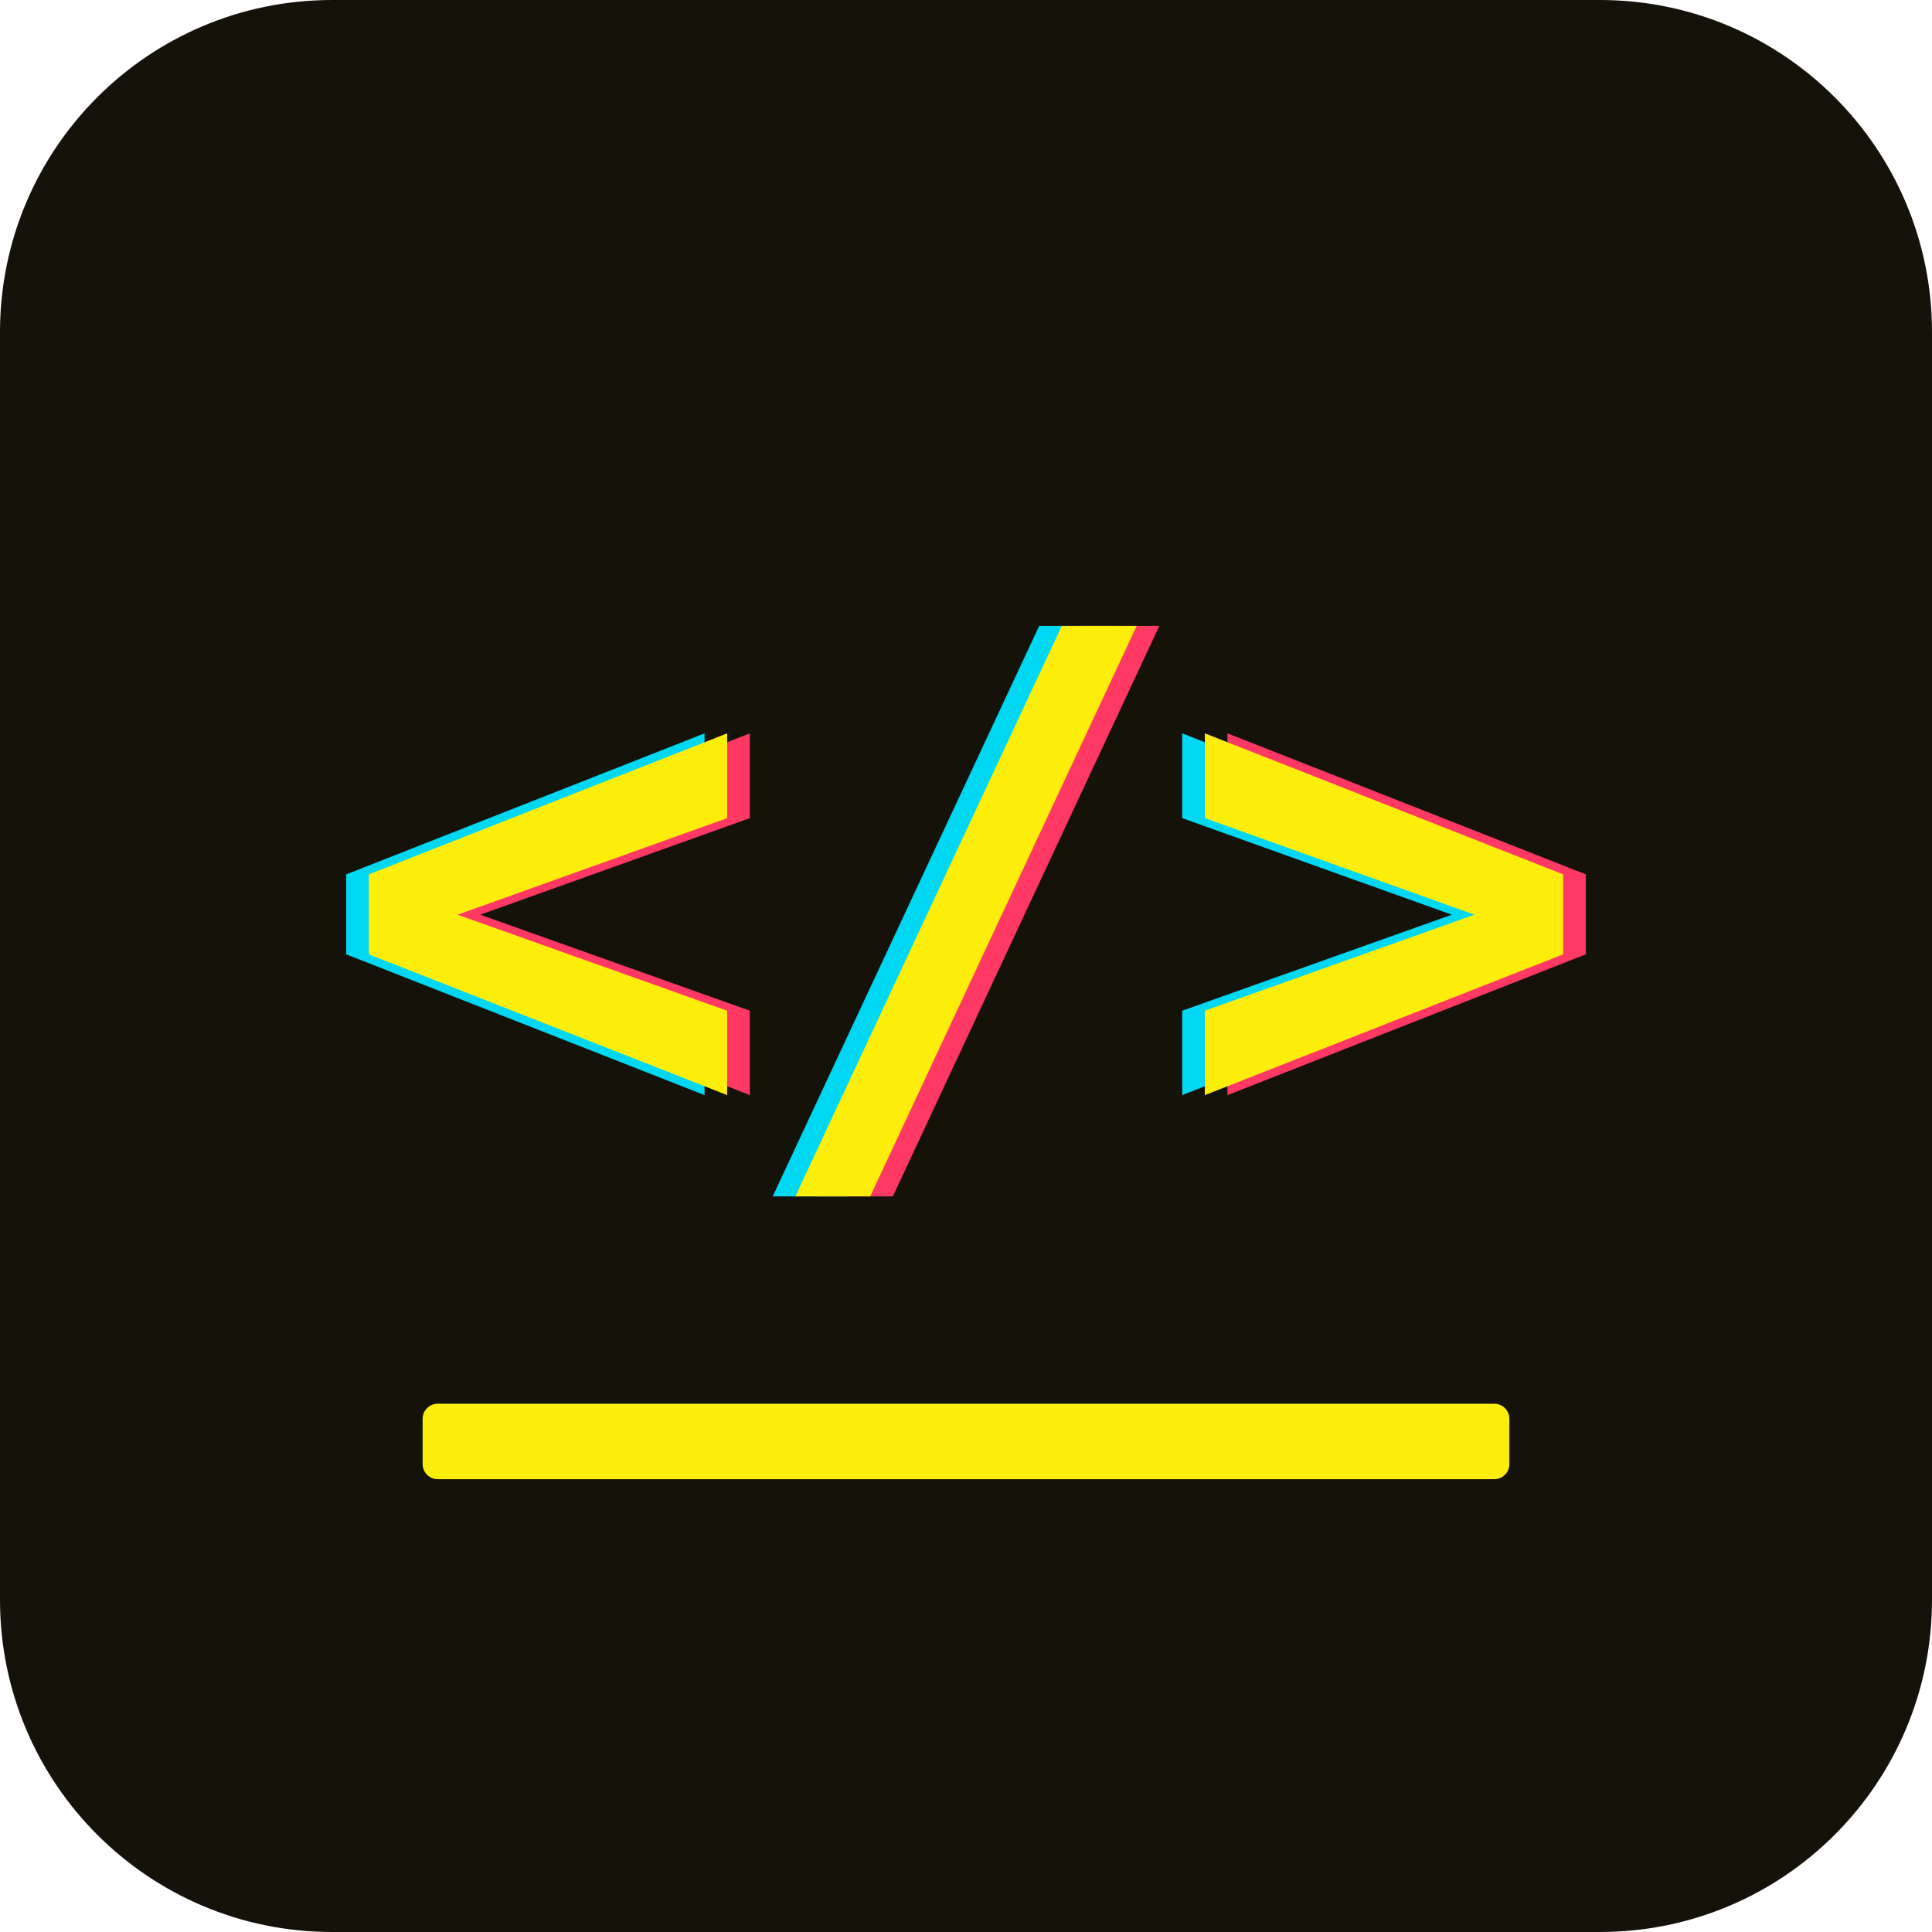
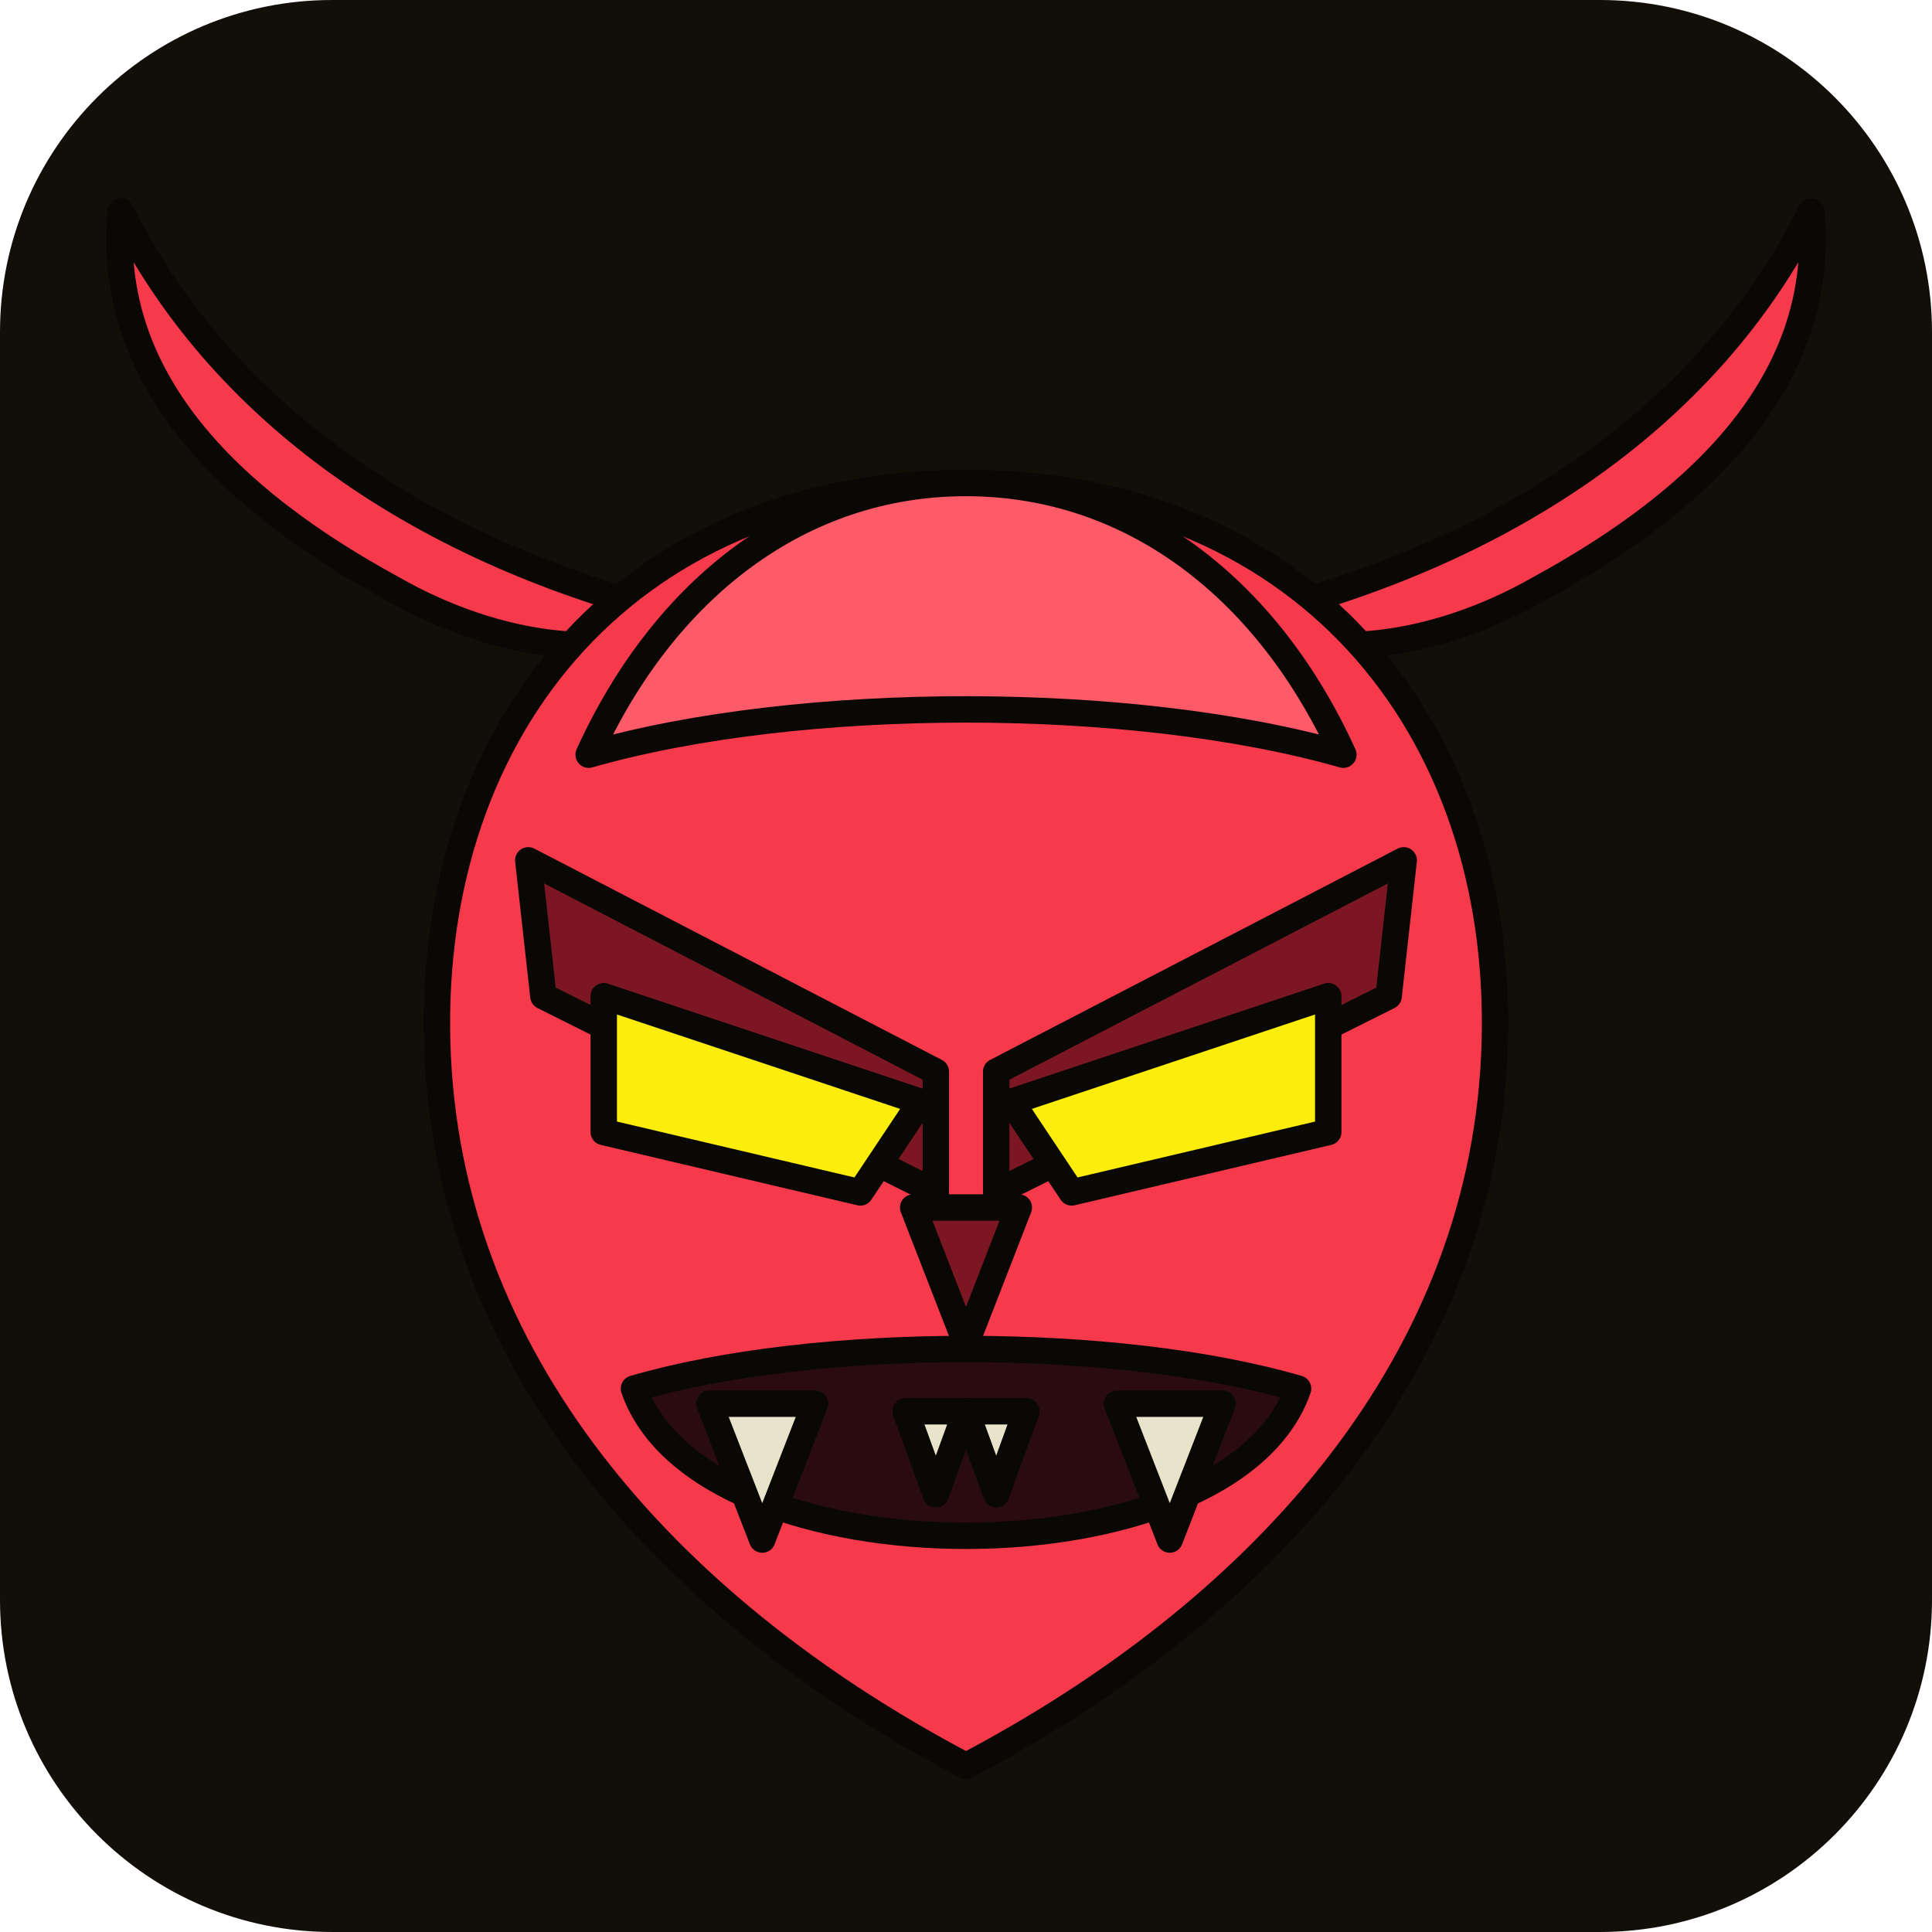
<svg xmlns="http://www.w3.org/2000/svg" width="256" height="256" viewBox="0 0 256 256">
-   <rect width="256" height="256" rx="44" fill="#15120a" />
-   <g font-family="monospace" font-weight="bold" font-size="92" text-anchor="middle">
-     <text x="125" y="150" fill="#00d7f2">&lt;/&gt;</text>
-     <text x="131" y="150" fill="#ff3864">&lt;/&gt;</text>
-     <text x="128" y="150" fill="#fcee0a">&lt;/&gt;</text>
+   <rect width="256" height="256" rx="44" fill="#120f08" />
+   <g stroke="#0a0805" stroke-width="3.5" stroke-linejoin="round">
+     <path d="M92 82 C58 74 30 56 16 28 C14 50 30 66 52 78 C66 86 82 88 92 82 Z" fill="#f63a4c" />
+     <path d="M164 82 C198 74 226 56 240 28 C242 50 226 66 204 78 C190 86 174 88 164 82 Z" fill="#f63a4c" />
+     <path d="M128 64 C174 64 200 98 198 140 C196 182 166 214 128 234 C90 214 60 182 58 140 C56 98 82 64 128 64 Z" fill="#f63a4c" />
+     <path d="M128 64 C150 64 168 78 178 100 C150 92 106 92 78 100 C88 78 106 64 128 64 Z" fill="#ff5a68" />
+     <path d="M70 114 L124 142 L124 158 L72 132 Z" fill="#7c1622" />
+     <path d="M186 114 L132 142 L132 158 L184 132 Z" fill="#7c1622" />
+     <path d="M80 132 L122 146 L114 158 L80 150 Z" fill="#fcee0a" />
+     <path d="M176 132 L134 146 L142 158 L176 150 Z" fill="#fcee0a" />
+     <path d="M121 160 L135 160 L128 178 Z" fill="#7c1622" />
+     <path d="M84 184 C108 177 148 177 172 184 C163 210 93 210 84 184 Z" fill="#2a0c10" />
+     <path d="M94 186 L108 186 L101 204 Z" fill="#e8e4cb" />
+     <path d="M148 186 L162 186 L155 204 Z" fill="#e8e4cb" />
+     <path d="M120 187 L128 187 L124 198 Z" fill="#e8e4cb" />
+     <path d="M128 187 L136 187 L132 198 Z" fill="#e8e4cb" />
  </g>
-   <rect x="56" y="186" width="144" height="10" rx="2" fill="#fcee0a" />
</svg>
